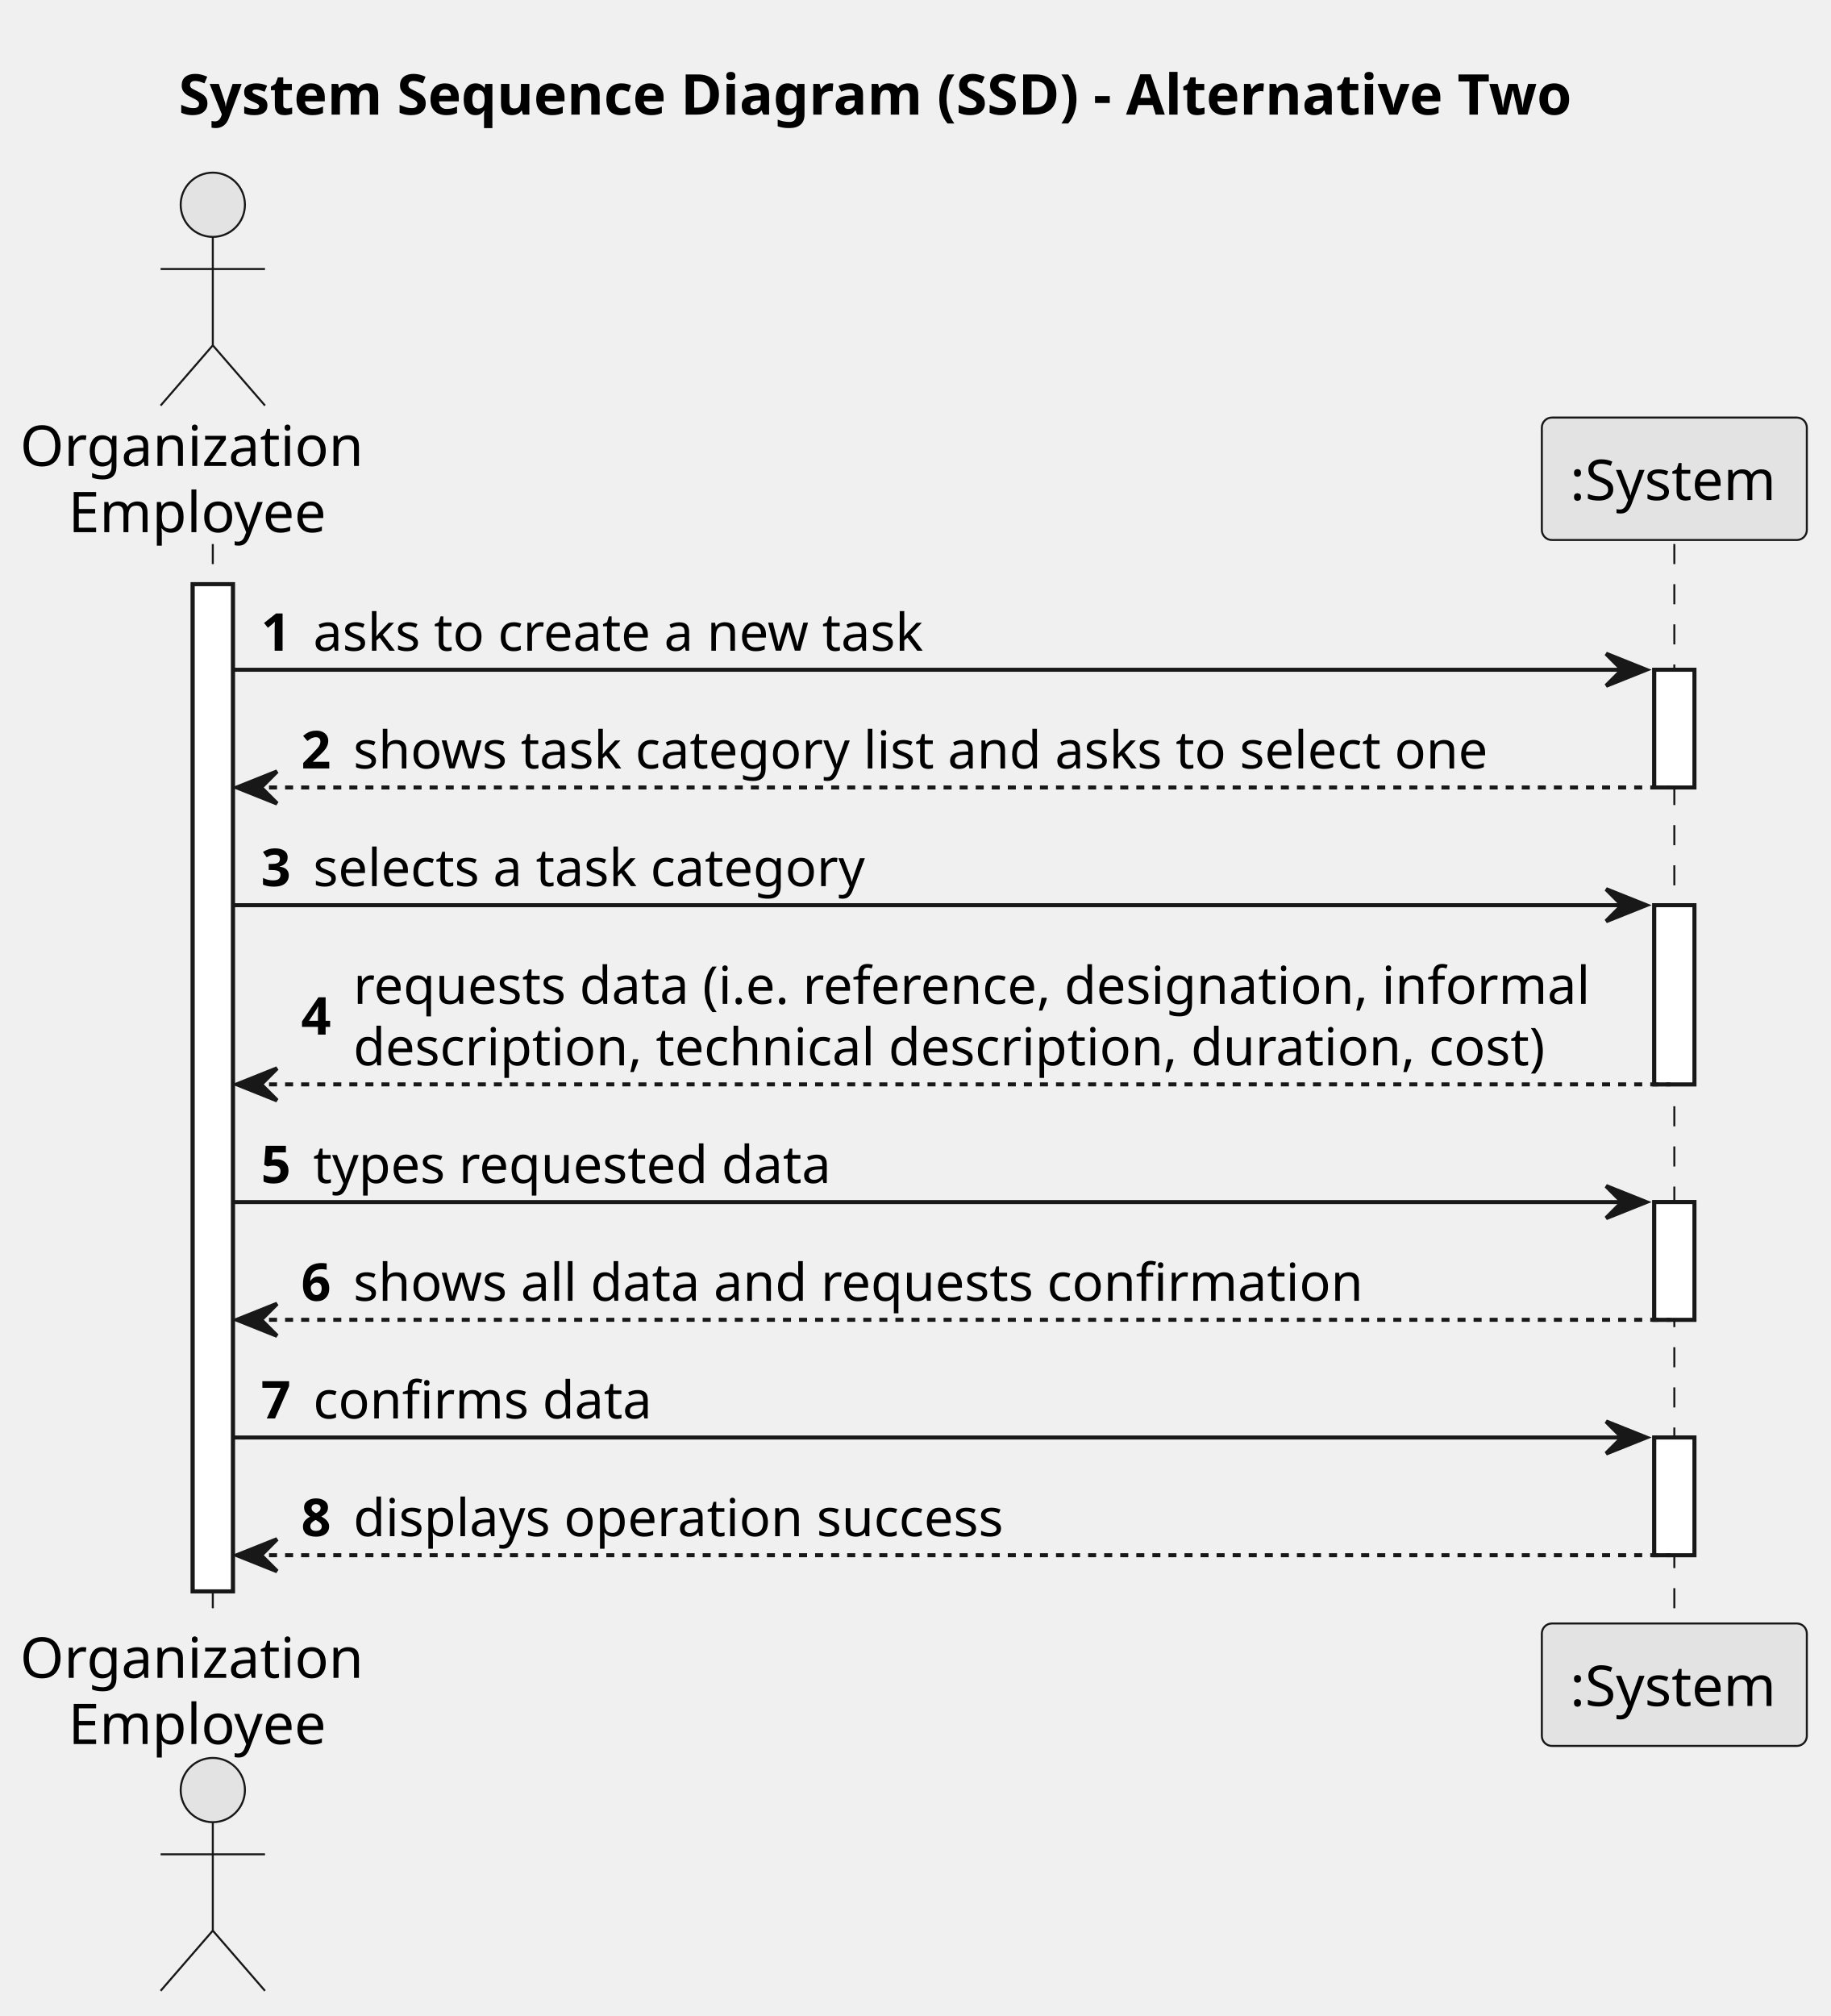
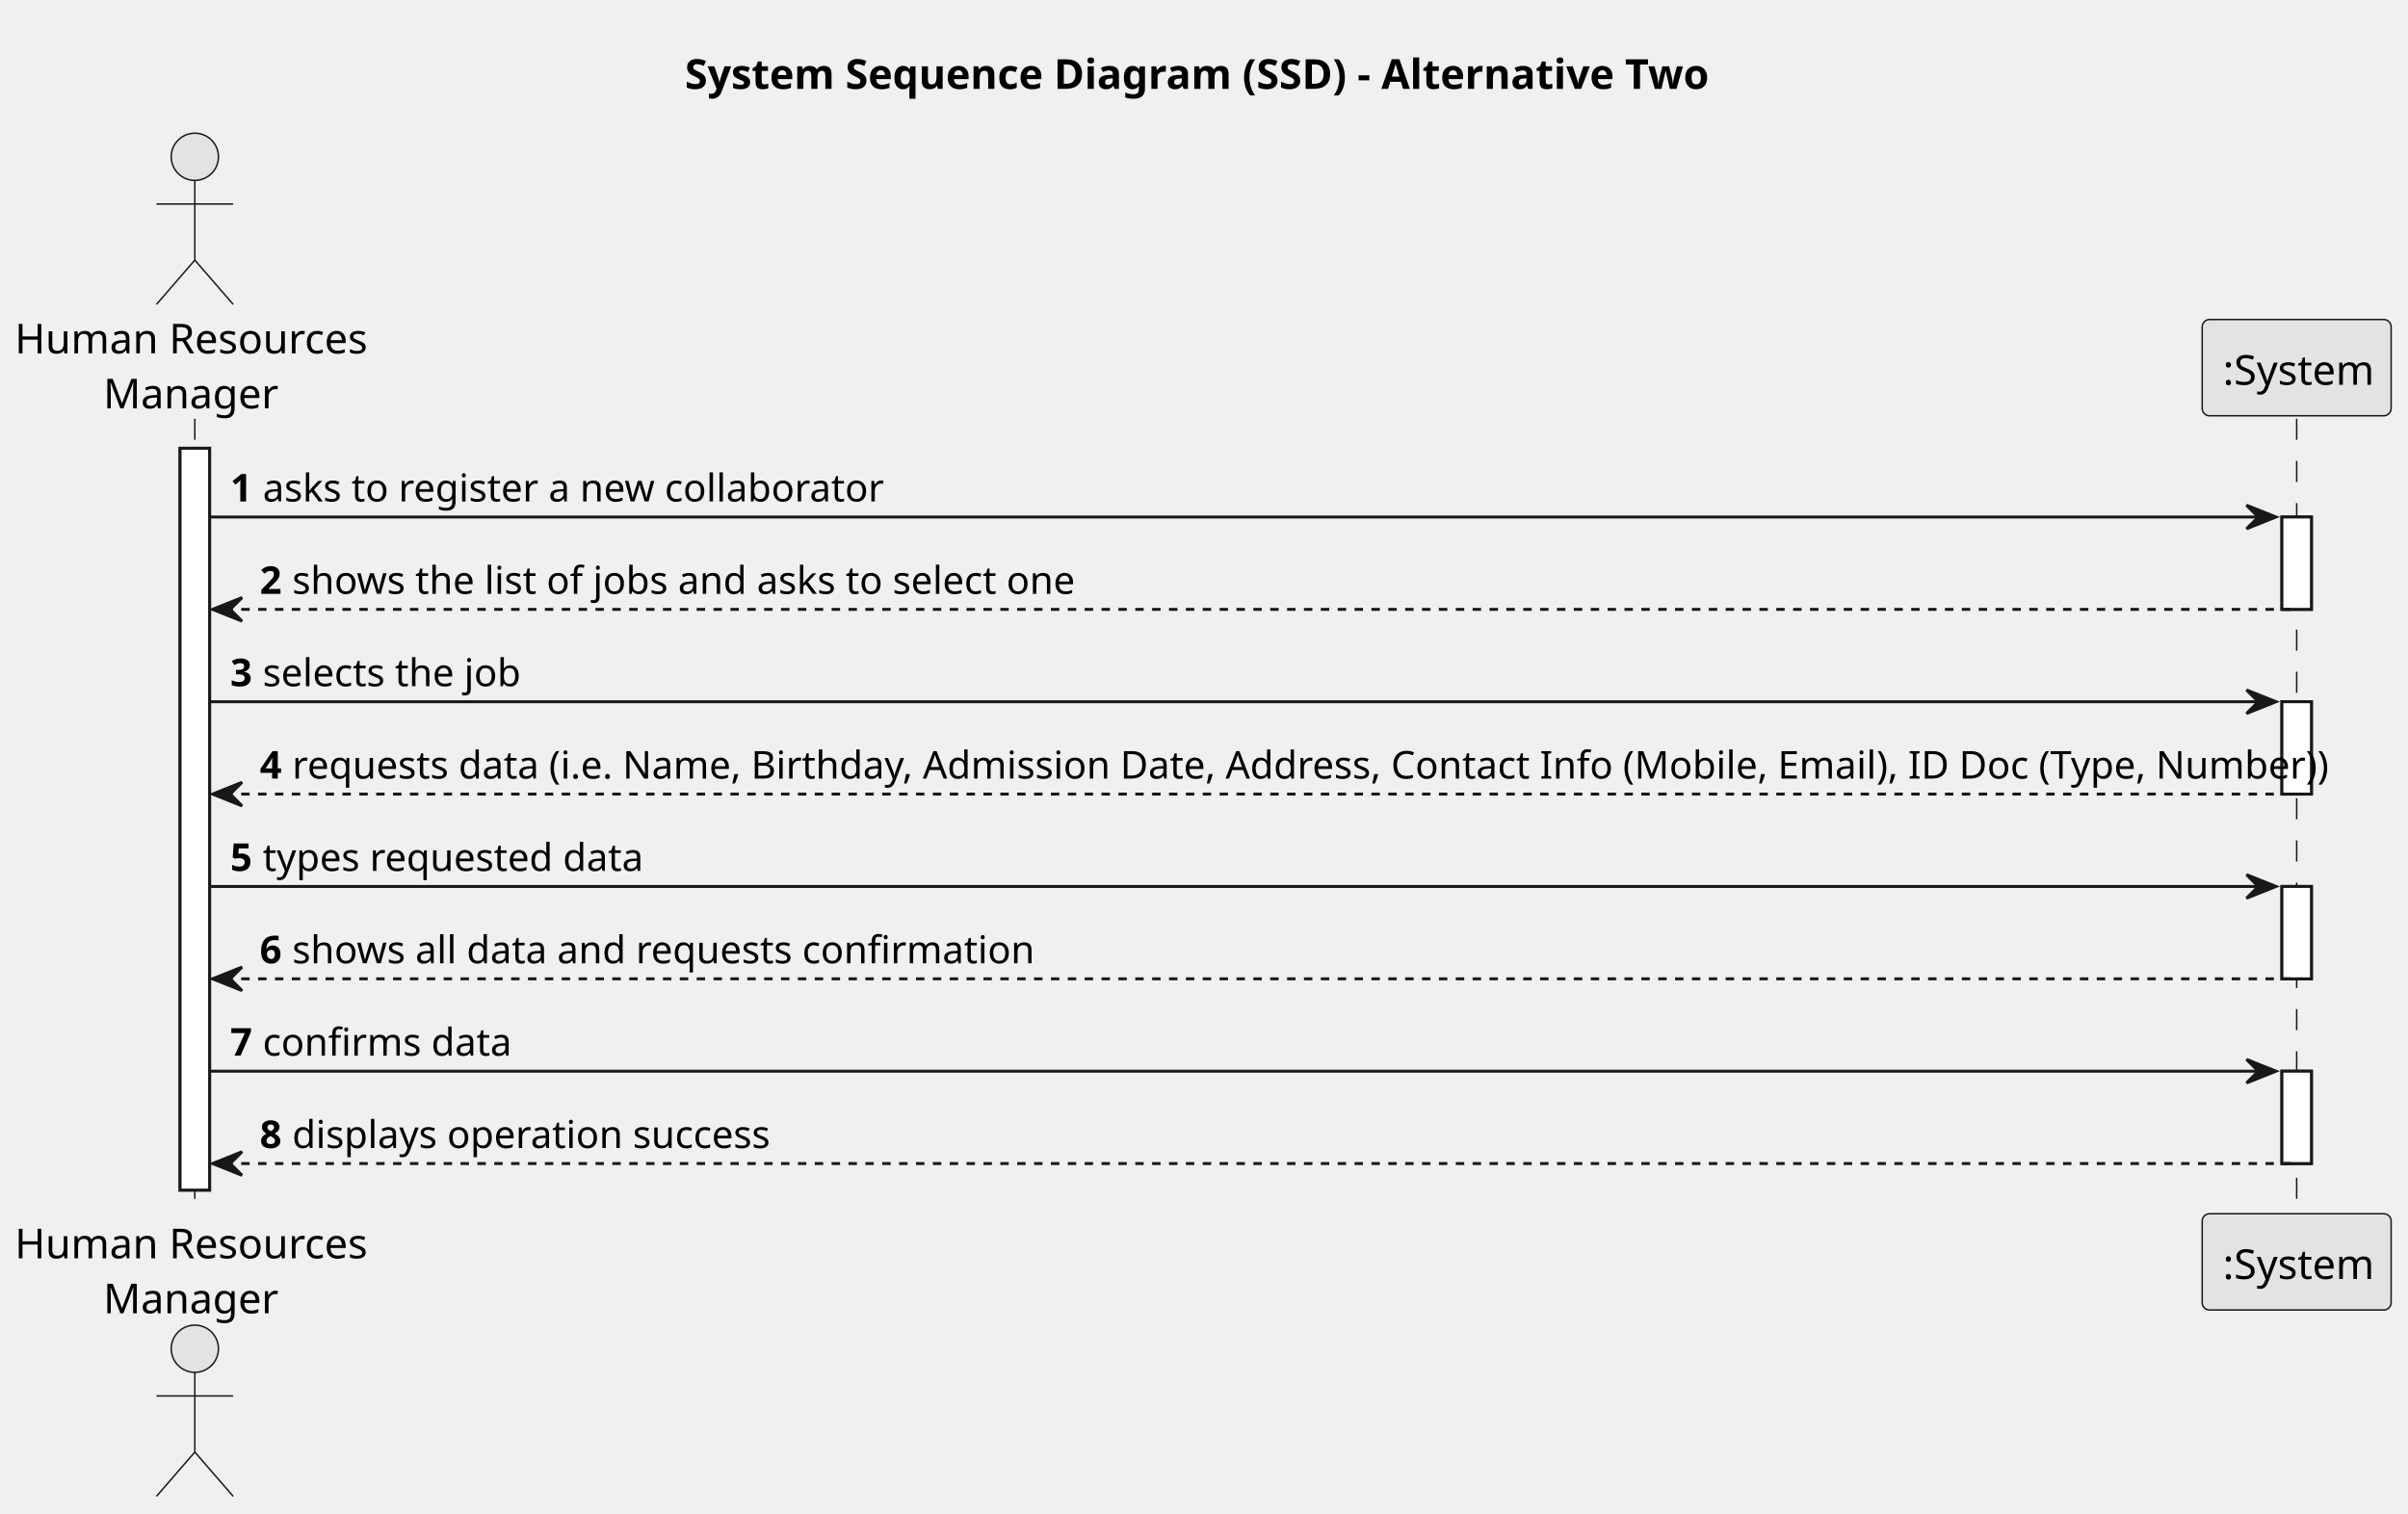
- <svg xmlns="http://www.w3.org/2000/svg" contentStyleType="text/css" height="502px" preserveAspectRatio="none" style="width:456px;height:502px;background:#FFFFFF;" version="1.1" viewBox="0 0 456 502" width="456px" zoomAndPan="magnify">
+ <svg xmlns="http://www.w3.org/2000/svg" contentStyleType="text/css" height="359.1px" preserveAspectRatio="none" style="width:571px;height:359px;background:#FFFFFF;" version="1.1" viewBox="0 0 571 359" width="571.2px" zoomAndPan="magnify">
  <defs />
  <g>
-     <text fill="#000000" font-family="sans-serif" font-size="14" font-weight="bold" lengthAdjust="spacing" textLength="365" x="44.5" y="28.535">System Sequence Diagram (SSD) - Alternative Two</text>
-     <rect fill="#FFFFFF" height="250.795" style="stroke:#181818;stroke-width:1.0;" width="10" x="48" y="145.465" />
-     <rect fill="#FFFFFF" height="29.311" style="stroke:#181818;stroke-width:1.0;" width="10" x="412" y="166.775" />
-     <rect fill="#FFFFFF" height="44.621" style="stroke:#181818;stroke-width:1.0;" width="10" x="412" y="225.397" />
-     <rect fill="#FFFFFF" height="29.311" style="stroke:#181818;stroke-width:1.0;" width="10" x="412" y="299.328" />
-     <rect fill="#FFFFFF" height="29.311" style="stroke:#181818;stroke-width:1.0;" width="10" x="412" y="357.949" />
-     <line style="stroke:#181818;stroke-width:0.5;stroke-dasharray:5.0,5.0;" x1="53" x2="53" y1="135.465" y2="405.26" />
-     <line style="stroke:#181818;stroke-width:0.5;stroke-dasharray:5.0,5.0;" x1="417" x2="417" y1="135.465" y2="405.26" />
-     <text fill="#000000" font-family="sans-serif" font-size="14" lengthAdjust="spacing" textLength="90" x="5" y="116.023">Organization</text>
-     <text fill="#000000" font-family="sans-serif" font-size="14" lengthAdjust="spacing" textLength="66" x="17" y="132.512">Employee</text>
-     <ellipse cx="53" cy="50.988" fill="#E3E3E3" rx="8" ry="8" style="stroke:#181818;stroke-width:0.5;" />
-     <path d="M53,58.988 L53,85.988 M40,66.988 L66,66.988 M53,85.988 L40,100.988 M53,85.988 L66,100.988 " fill="none" style="stroke:#181818;stroke-width:0.5;" />
-     <text fill="#000000" font-family="sans-serif" font-size="14" lengthAdjust="spacing" textLength="90" x="5" y="417.795">Organization</text>
-     <text fill="#000000" font-family="sans-serif" font-size="14" lengthAdjust="spacing" textLength="66" x="17" y="434.283">Employee</text>
-     <ellipse cx="53" cy="445.736" fill="#E3E3E3" rx="8" ry="8" style="stroke:#181818;stroke-width:0.5;" />
-     <path d="M53,453.736 L53,480.736 M40,461.736 L66,461.736 M53,480.736 L40,495.736 M53,480.736 L66,495.736 " fill="none" style="stroke:#181818;stroke-width:0.5;" />
-     <rect fill="#E3E3E3" height="30.488" rx="2.5" ry="2.5" style="stroke:#181818;stroke-width:0.5;" width="66" x="384" y="103.977" />
-     <text fill="#000000" font-family="sans-serif" font-size="14" lengthAdjust="spacing" textLength="52" x="391" y="124.512">:System</text>
-     <rect fill="#E3E3E3" height="30.488" rx="2.5" ry="2.5" style="stroke:#181818;stroke-width:0.5;" width="66" x="384" y="404.26" />
-     <text fill="#000000" font-family="sans-serif" font-size="14" lengthAdjust="spacing" textLength="52" x="391" y="424.795">:System</text>
-     <rect fill="#FFFFFF" height="250.795" style="stroke:#181818;stroke-width:1.0;" width="10" x="48" y="145.465" />
-     <rect fill="#FFFFFF" height="29.311" style="stroke:#181818;stroke-width:1.0;" width="10" x="412" y="166.775" />
-     <rect fill="#FFFFFF" height="44.621" style="stroke:#181818;stroke-width:1.0;" width="10" x="412" y="225.397" />
-     <rect fill="#FFFFFF" height="29.311" style="stroke:#181818;stroke-width:1.0;" width="10" x="412" y="299.328" />
-     <rect fill="#FFFFFF" height="29.311" style="stroke:#181818;stroke-width:1.0;" width="10" x="412" y="357.949" />
-     <polygon fill="#181818" points="400,162.775,410,166.775,400,170.775,404,166.775" style="stroke:#181818;stroke-width:1.0;" />
-     <line style="stroke:#181818;stroke-width:1.0;" x1="58" x2="406" y1="166.775" y2="166.775" />
-     <text fill="#000000" font-family="sans-serif" font-size="13" font-weight="bold" lengthAdjust="spacing" textLength="9" x="65" y="162.033">1</text>
-     <text fill="#000000" font-family="sans-serif" font-size="13" lengthAdjust="spacing" textLength="159" x="78" y="162.033">asks to create a new task</text>
-     <polygon fill="#181818" points="69,192.086,59,196.086,69,200.086,65,196.086" style="stroke:#181818;stroke-width:1.0;" />
-     <line style="stroke:#181818;stroke-width:1.0;stroke-dasharray:2.0,2.0;" x1="63" x2="416" y1="196.086" y2="196.086" />
-     <text fill="#000000" font-family="sans-serif" font-size="13" font-weight="bold" lengthAdjust="spacing" textLength="9" x="75" y="191.344">2</text>
-     <text fill="#000000" font-family="sans-serif" font-size="13" lengthAdjust="spacing" textLength="298" x="88" y="191.344">shows task category list and asks to select one</text>
-     <polygon fill="#181818" points="400,221.397,410,225.397,400,229.397,404,225.397" style="stroke:#181818;stroke-width:1.0;" />
-     <line style="stroke:#181818;stroke-width:1.0;" x1="58" x2="406" y1="225.397" y2="225.397" />
-     <text fill="#000000" font-family="sans-serif" font-size="13" font-weight="bold" lengthAdjust="spacing" textLength="9" x="65" y="220.654">3</text>
-     <text fill="#000000" font-family="sans-serif" font-size="13" lengthAdjust="spacing" textLength="144" x="78" y="220.654">selects a task category</text>
-     <polygon fill="#181818" points="69,266.018,59,270.018,69,274.018,65,270.018" style="stroke:#181818;stroke-width:1.0;" />
-     <line style="stroke:#181818;stroke-width:1.0;stroke-dasharray:2.0,2.0;" x1="63" x2="416" y1="270.018" y2="270.018" />
-     <text fill="#000000" font-family="sans-serif" font-size="13" font-weight="bold" lengthAdjust="spacing" textLength="9" x="75" y="257.62">4</text>
-     <text fill="#000000" font-family="sans-serif" font-size="13" lengthAdjust="spacing" textLength="317" x="88" y="249.965">requests data (i.e. reference, designation, informal</text>
-     <text fill="#000000" font-family="sans-serif" font-size="13" lengthAdjust="spacing" textLength="311" x="88" y="265.275">description, technical description, duration, cost)</text>
-     <polygon fill="#181818" points="400,295.328,410,299.328,400,303.328,404,299.328" style="stroke:#181818;stroke-width:1.0;" />
-     <line style="stroke:#181818;stroke-width:1.0;" x1="58" x2="406" y1="299.328" y2="299.328" />
-     <text fill="#000000" font-family="sans-serif" font-size="13" font-weight="bold" lengthAdjust="spacing" textLength="9" x="65" y="294.586">5</text>
-     <text fill="#000000" font-family="sans-serif" font-size="13" lengthAdjust="spacing" textLength="131" x="78" y="294.586">types requested data</text>
-     <polygon fill="#181818" points="69,324.639,59,328.639,69,332.639,65,328.639" style="stroke:#181818;stroke-width:1.0;" />
-     <line style="stroke:#181818;stroke-width:1.0;stroke-dasharray:2.0,2.0;" x1="63" x2="416" y1="328.639" y2="328.639" />
-     <text fill="#000000" font-family="sans-serif" font-size="13" font-weight="bold" lengthAdjust="spacing" textLength="9" x="75" y="323.897">6</text>
-     <text fill="#000000" font-family="sans-serif" font-size="13" lengthAdjust="spacing" textLength="260" x="88" y="323.897">shows all data and requests confirmation</text>
-     <polygon fill="#181818" points="400,353.949,410,357.949,400,361.949,404,357.949" style="stroke:#181818;stroke-width:1.0;" />
-     <line style="stroke:#181818;stroke-width:1.0;" x1="58" x2="406" y1="357.949" y2="357.949" />
-     <text fill="#000000" font-family="sans-serif" font-size="13" font-weight="bold" lengthAdjust="spacing" textLength="9" x="65" y="353.207">7</text>
-     <text fill="#000000" font-family="sans-serif" font-size="13" lengthAdjust="spacing" textLength="87" x="78" y="353.207">confirms data</text>
-     <polygon fill="#181818" points="69,383.26,59,387.26,69,391.26,65,387.26" style="stroke:#181818;stroke-width:1.0;" />
-     <line style="stroke:#181818;stroke-width:1.0;stroke-dasharray:2.0,2.0;" x1="63" x2="416" y1="387.26" y2="387.26" />
-     <text fill="#000000" font-family="sans-serif" font-size="13" font-weight="bold" lengthAdjust="spacing" textLength="9" x="75" y="382.518">8</text>
-     <text fill="#000000" font-family="sans-serif" font-size="13" lengthAdjust="spacing" textLength="170" x="88" y="382.518">displays operation success</text>
+     <text fill="#000000" font-family="sans-serif" font-size="9.8" font-weight="bold" lengthAdjust="spacing" textLength="245" x="162.4" y="21.075">System Sequence Diagram (SSD) - Alternative Two</text>
+     <rect fill="#FFFFFF" height="175.93" style="stroke:#181818;stroke-width:0.7;" width="7" x="42.7" y="106.304" />
+     <rect fill="#FFFFFF" height="21.904" style="stroke:#181818;stroke-width:0.7;" width="7" x="541.1" y="122.608" />
+     <rect fill="#FFFFFF" height="21.904" style="stroke:#181818;stroke-width:0.7;" width="7" x="541.1" y="166.415" />
+     <rect fill="#FFFFFF" height="21.904" style="stroke:#181818;stroke-width:0.7;" width="7" x="541.1" y="210.223" />
+     <rect fill="#FFFFFF" height="21.904" style="stroke:#181818;stroke-width:0.7;" width="7" x="541.1" y="254.03" />
+     <line style="stroke:#181818;stroke-width:0.35;stroke-dasharray:5.0,5.0;" x1="46.2" x2="46.2" y1="99.304" y2="288.534" />
+     <line style="stroke:#181818;stroke-width:0.35;stroke-dasharray:5.0,5.0;" x1="544.6" x2="544.6" y1="99.304" y2="288.534" />
+     <text fill="#000000" font-family="sans-serif" font-size="9.8" lengthAdjust="spacing" textLength="81.2" x="3.5" y="83.81">Human Resources</text>
+     <text fill="#000000" font-family="sans-serif" font-size="9.8" lengthAdjust="spacing" textLength="39.2" x="24.5" y="96.845">Manager</text>
+     <ellipse cx="46.2" cy="37.185" fill="#E3E3E3" rx="5.6" ry="5.6" style="stroke:#181818;stroke-width:0.35;" />
+     <path d="M46.2,42.785 L46.2,61.685 M37.1,48.385 L55.3,48.385 M46.2,61.685 L37.1,72.185 M46.2,61.685 L55.3,72.185 " fill="none" style="stroke:#181818;stroke-width:0.35;" />
+     <text fill="#000000" font-family="sans-serif" font-size="9.8" lengthAdjust="spacing" textLength="81.2" x="3.5" y="298.409">Human Resources</text>
+     <text fill="#000000" font-family="sans-serif" font-size="9.8" lengthAdjust="spacing" textLength="39.2" x="24.5" y="311.444">Manager</text>
+     <ellipse cx="46.2" cy="319.853" fill="#E3E3E3" rx="5.6" ry="5.6" style="stroke:#181818;stroke-width:0.35;" />
+     <path d="M46.2,325.454 L46.2,344.353 M37.1,331.053 L55.3,331.053 M46.2,344.353 L37.1,354.853 M46.2,344.353 L55.3,354.853 " fill="none" style="stroke:#181818;stroke-width:0.35;" />
+     <rect fill="#E3E3E3" height="22.835" rx="1.75" ry="1.75" style="stroke:#181818;stroke-width:0.35;" width="44.8" x="522.2" y="75.769" />
+     <text fill="#000000" font-family="sans-serif" font-size="9.8" lengthAdjust="spacing" textLength="35" x="527.1" y="91.245">:System</text>
+     <rect fill="#E3E3E3" height="22.835" rx="1.75" ry="1.75" style="stroke:#181818;stroke-width:0.35;" width="44.8" x="522.2" y="287.834" />
+     <text fill="#000000" font-family="sans-serif" font-size="9.8" lengthAdjust="spacing" textLength="35" x="527.1" y="303.309">:System</text>
+     <rect fill="#FFFFFF" height="175.93" style="stroke:#181818;stroke-width:0.7;" width="7" x="42.7" y="106.304" />
+     <rect fill="#FFFFFF" height="21.904" style="stroke:#181818;stroke-width:0.7;" width="7" x="541.1" y="122.608" />
+     <rect fill="#FFFFFF" height="21.904" style="stroke:#181818;stroke-width:0.7;" width="7" x="541.1" y="166.415" />
+     <rect fill="#FFFFFF" height="21.904" style="stroke:#181818;stroke-width:0.7;" width="7" x="541.1" y="210.223" />
+     <rect fill="#FFFFFF" height="21.904" style="stroke:#181818;stroke-width:0.7;" width="7" x="541.1" y="254.03" />
+     <polygon fill="#181818" points="532.7,119.808,539.7,122.608,532.7,125.408,535.5,122.608" style="stroke:#181818;stroke-width:0.7;" />
+     <line style="stroke:#181818;stroke-width:0.7;" x1="49.7" x2="536.9" y1="122.608" y2="122.608" />
+     <text fill="#000000" font-family="sans-serif" font-size="9.1" font-weight="bold" lengthAdjust="spacing" textLength="4.9" x="54.6" y="118.924">1</text>
+     <text fill="#000000" font-family="sans-serif" font-size="9.1" lengthAdjust="spacing" textLength="139.3" x="62.3" y="118.924">asks to register a new collaborator</text>
+     <polygon fill="#181818" points="57.4,141.712,50.4,144.512,57.4,147.312,54.6,144.512" style="stroke:#181818;stroke-width:0.7;" />
+     <line style="stroke:#181818;stroke-width:0.7;stroke-dasharray:2.0,2.0;" x1="53.2" x2="543.9" y1="144.512" y2="144.512" />
+     <text fill="#000000" font-family="sans-serif" font-size="9.1" font-weight="bold" lengthAdjust="spacing" textLength="4.9" x="61.6" y="140.828">2</text>
+     <text fill="#000000" font-family="sans-serif" font-size="9.1" lengthAdjust="spacing" textLength="180.6" x="69.3" y="140.828">shows the list of jobs and asks to select one</text>
+     <polygon fill="#181818" points="532.7,163.615,539.7,166.415,532.7,169.215,535.5,166.415" style="stroke:#181818;stroke-width:0.7;" />
+     <line style="stroke:#181818;stroke-width:0.7;" x1="49.7" x2="536.9" y1="166.415" y2="166.415" />
+     <text fill="#000000" font-family="sans-serif" font-size="9.1" font-weight="bold" lengthAdjust="spacing" textLength="4.9" x="54.6" y="162.732">3</text>
+     <text fill="#000000" font-family="sans-serif" font-size="9.1" lengthAdjust="spacing" textLength="59.5" x="62.3" y="162.732">selects the job</text>
+     <polygon fill="#181818" points="57.4,185.519,50.4,188.319,57.4,191.119,54.6,188.319" style="stroke:#181818;stroke-width:0.7;" />
+     <line style="stroke:#181818;stroke-width:0.7;stroke-dasharray:2.0,2.0;" x1="53.2" x2="543.9" y1="188.319" y2="188.319" />
+     <text fill="#000000" font-family="sans-serif" font-size="9.1" font-weight="bold" lengthAdjust="spacing" textLength="4.9" x="61.6" y="184.635">4</text>
+     <text fill="#000000" font-family="sans-serif" font-size="9.1" lengthAdjust="spacing" textLength="466.9" x="69.3" y="184.635">requests data (i.e. Name, Birthday, Admission Date, Address, Contact Info (Mobile, Email), ID Doc (Type, Number))</text>
+     <polygon fill="#181818" points="532.7,207.423,539.7,210.223,532.7,213.023,535.5,210.223" style="stroke:#181818;stroke-width:0.7;" />
+     <line style="stroke:#181818;stroke-width:0.7;" x1="49.7" x2="536.9" y1="210.223" y2="210.223" />
+     <text fill="#000000" font-family="sans-serif" font-size="9.1" font-weight="bold" lengthAdjust="spacing" textLength="4.9" x="54.6" y="206.539">5</text>
+     <text fill="#000000" font-family="sans-serif" font-size="9.1" lengthAdjust="spacing" textLength="85.4" x="62.3" y="206.539">types requested data</text>
+     <polygon fill="#181818" points="57.4,229.327,50.4,232.127,57.4,234.927,54.6,232.127" style="stroke:#181818;stroke-width:0.7;" />
+     <line style="stroke:#181818;stroke-width:0.7;stroke-dasharray:2.0,2.0;" x1="53.2" x2="543.9" y1="232.127" y2="232.127" />
+     <text fill="#000000" font-family="sans-serif" font-size="9.1" font-weight="bold" lengthAdjust="spacing" textLength="4.9" x="61.6" y="228.443">6</text>
+     <text fill="#000000" font-family="sans-serif" font-size="9.1" lengthAdjust="spacing" textLength="165.2" x="69.3" y="228.443">shows all data and requests confirmation</text>
+     <polygon fill="#181818" points="532.7,251.23,539.7,254.03,532.7,256.83,535.5,254.03" style="stroke:#181818;stroke-width:0.7;" />
+     <line style="stroke:#181818;stroke-width:0.7;" x1="49.7" x2="536.9" y1="254.03" y2="254.03" />
+     <text fill="#000000" font-family="sans-serif" font-size="9.1" font-weight="bold" lengthAdjust="spacing" textLength="4.9" x="54.6" y="250.346">7</text>
+     <text fill="#000000" font-family="sans-serif" font-size="9.1" lengthAdjust="spacing" textLength="54.6" x="62.3" y="250.346">confirms data</text>
+     <polygon fill="#181818" points="57.4,273.134,50.4,275.934,57.4,278.734,54.6,275.934" style="stroke:#181818;stroke-width:0.7;" />
+     <line style="stroke:#181818;stroke-width:0.7;stroke-dasharray:2.0,2.0;" x1="53.2" x2="543.9" y1="275.934" y2="275.934" />
+     <text fill="#000000" font-family="sans-serif" font-size="9.1" font-weight="bold" lengthAdjust="spacing" textLength="4.9" x="61.6" y="272.25">8</text>
+     <text fill="#000000" font-family="sans-serif" font-size="9.1" lengthAdjust="spacing" textLength="110.6" x="69.3" y="272.25">displays operation success</text>
  </g>
</svg>
